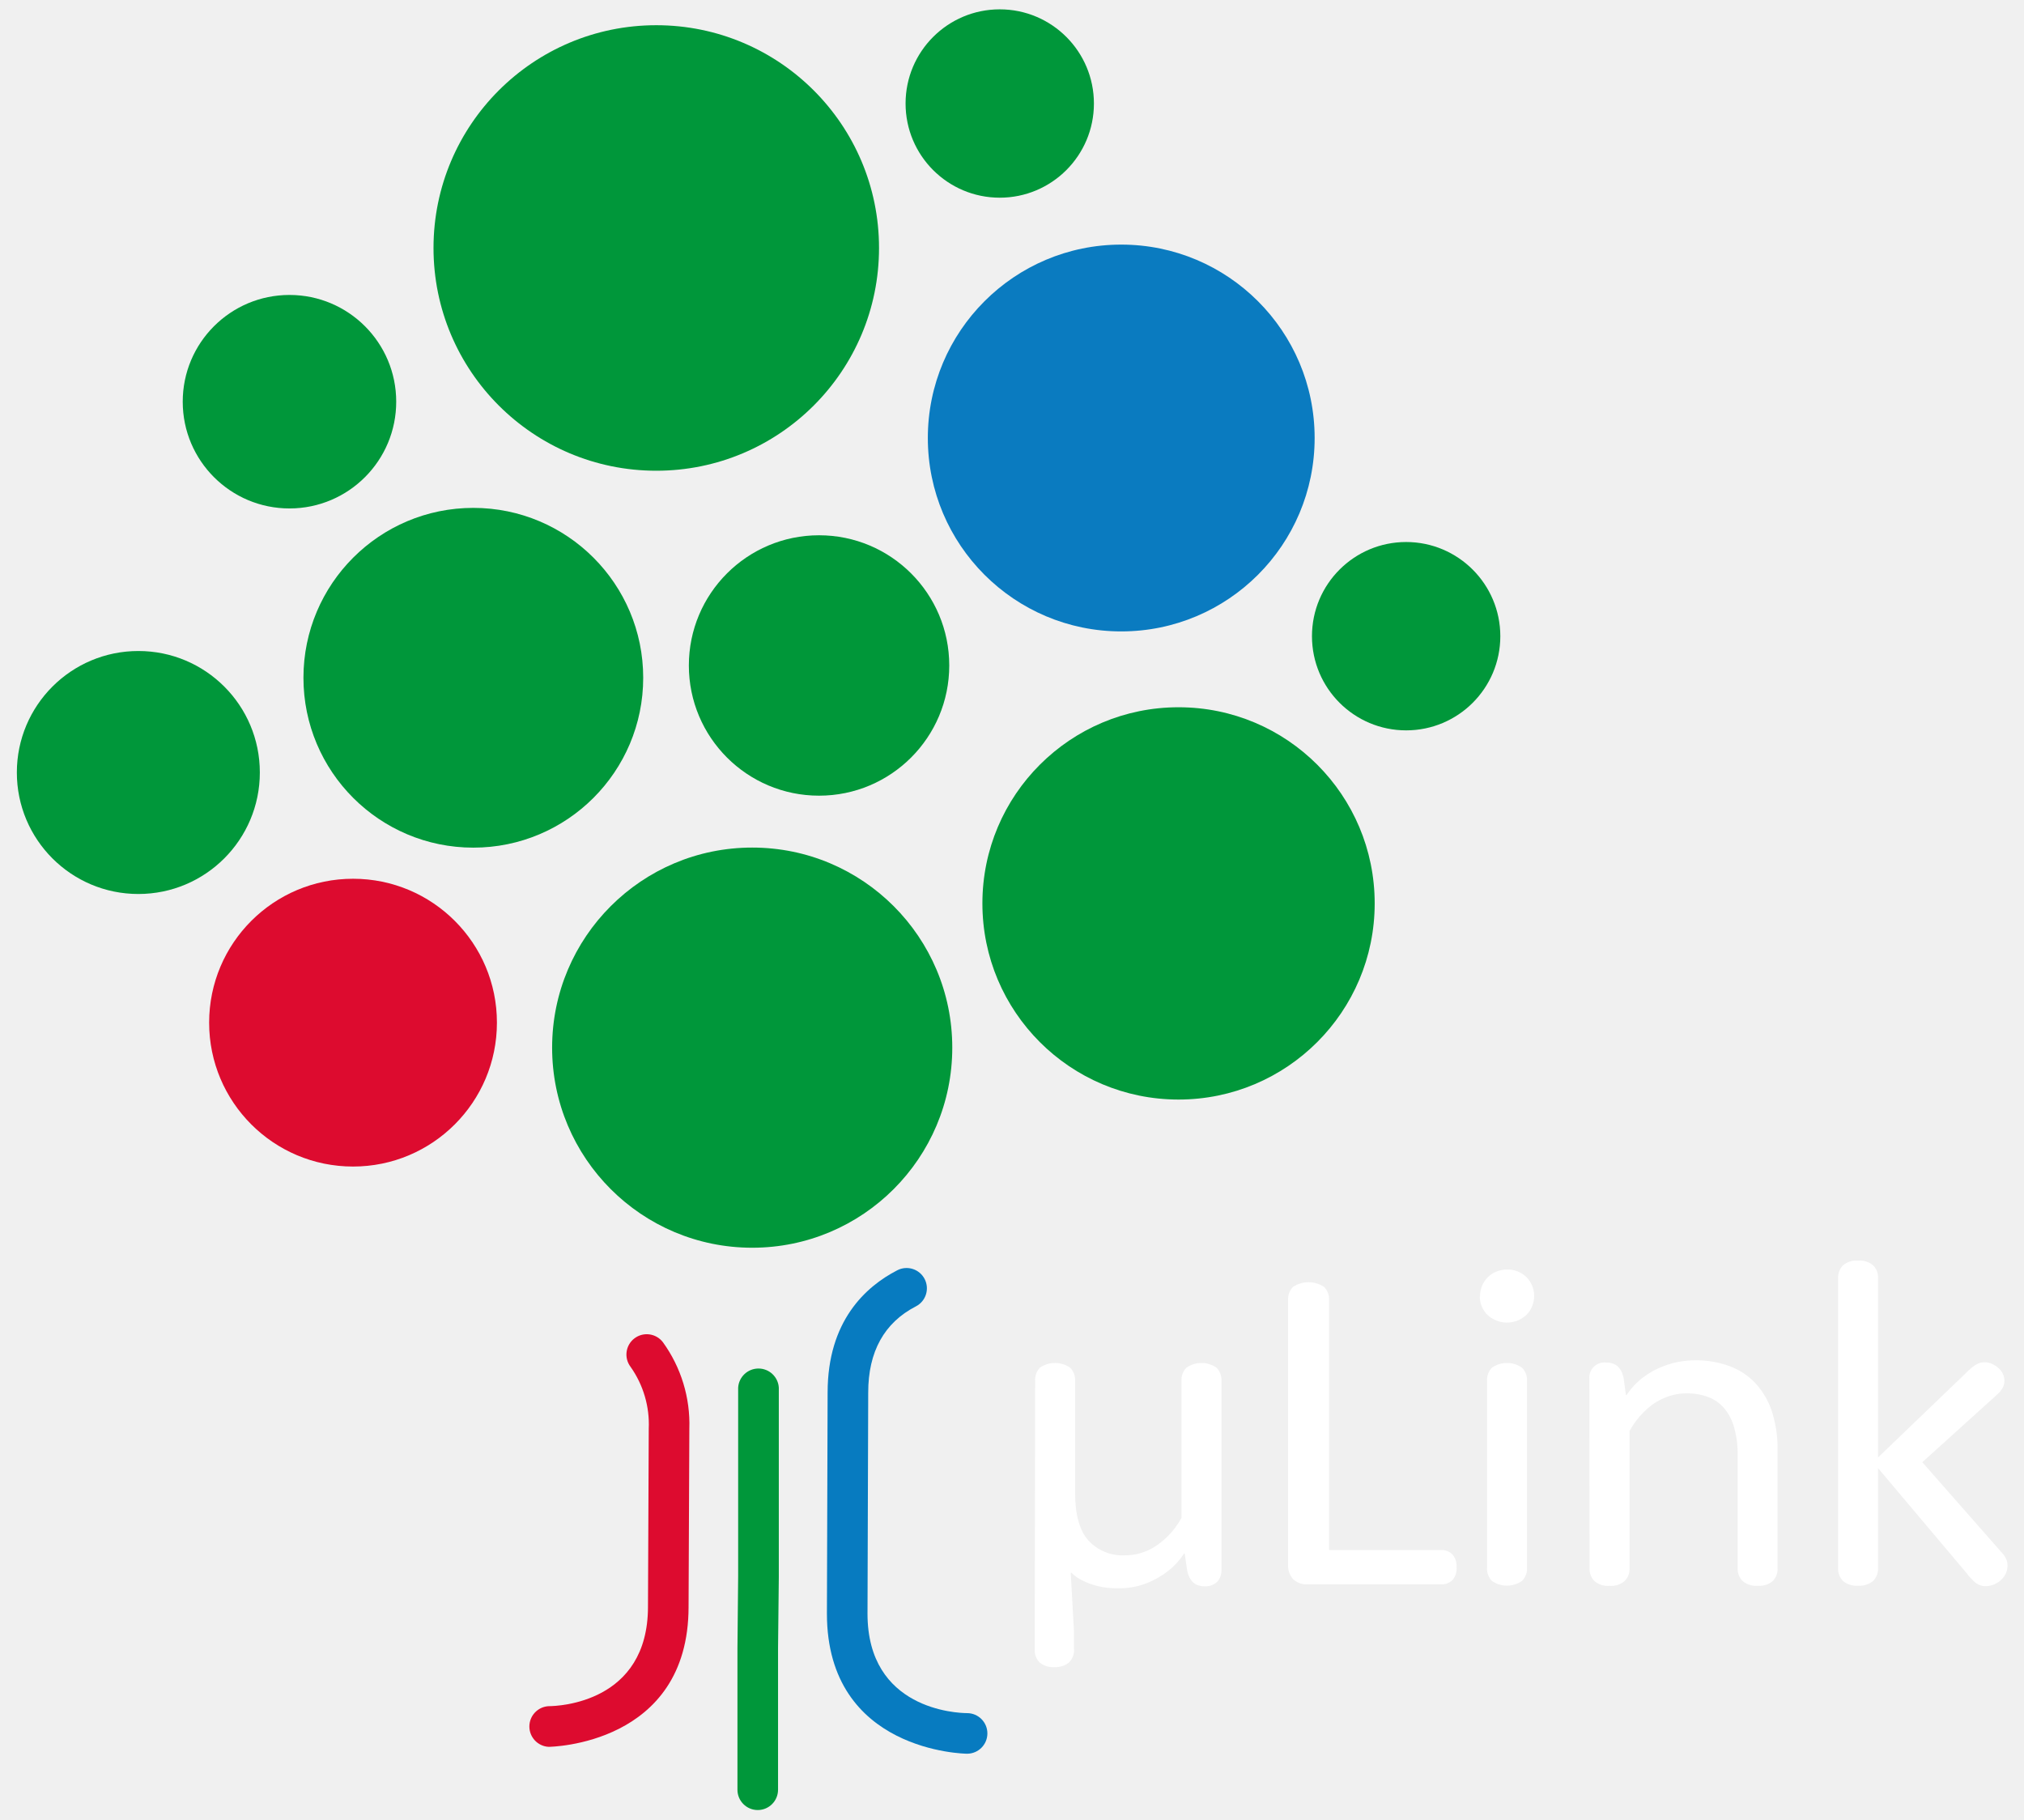
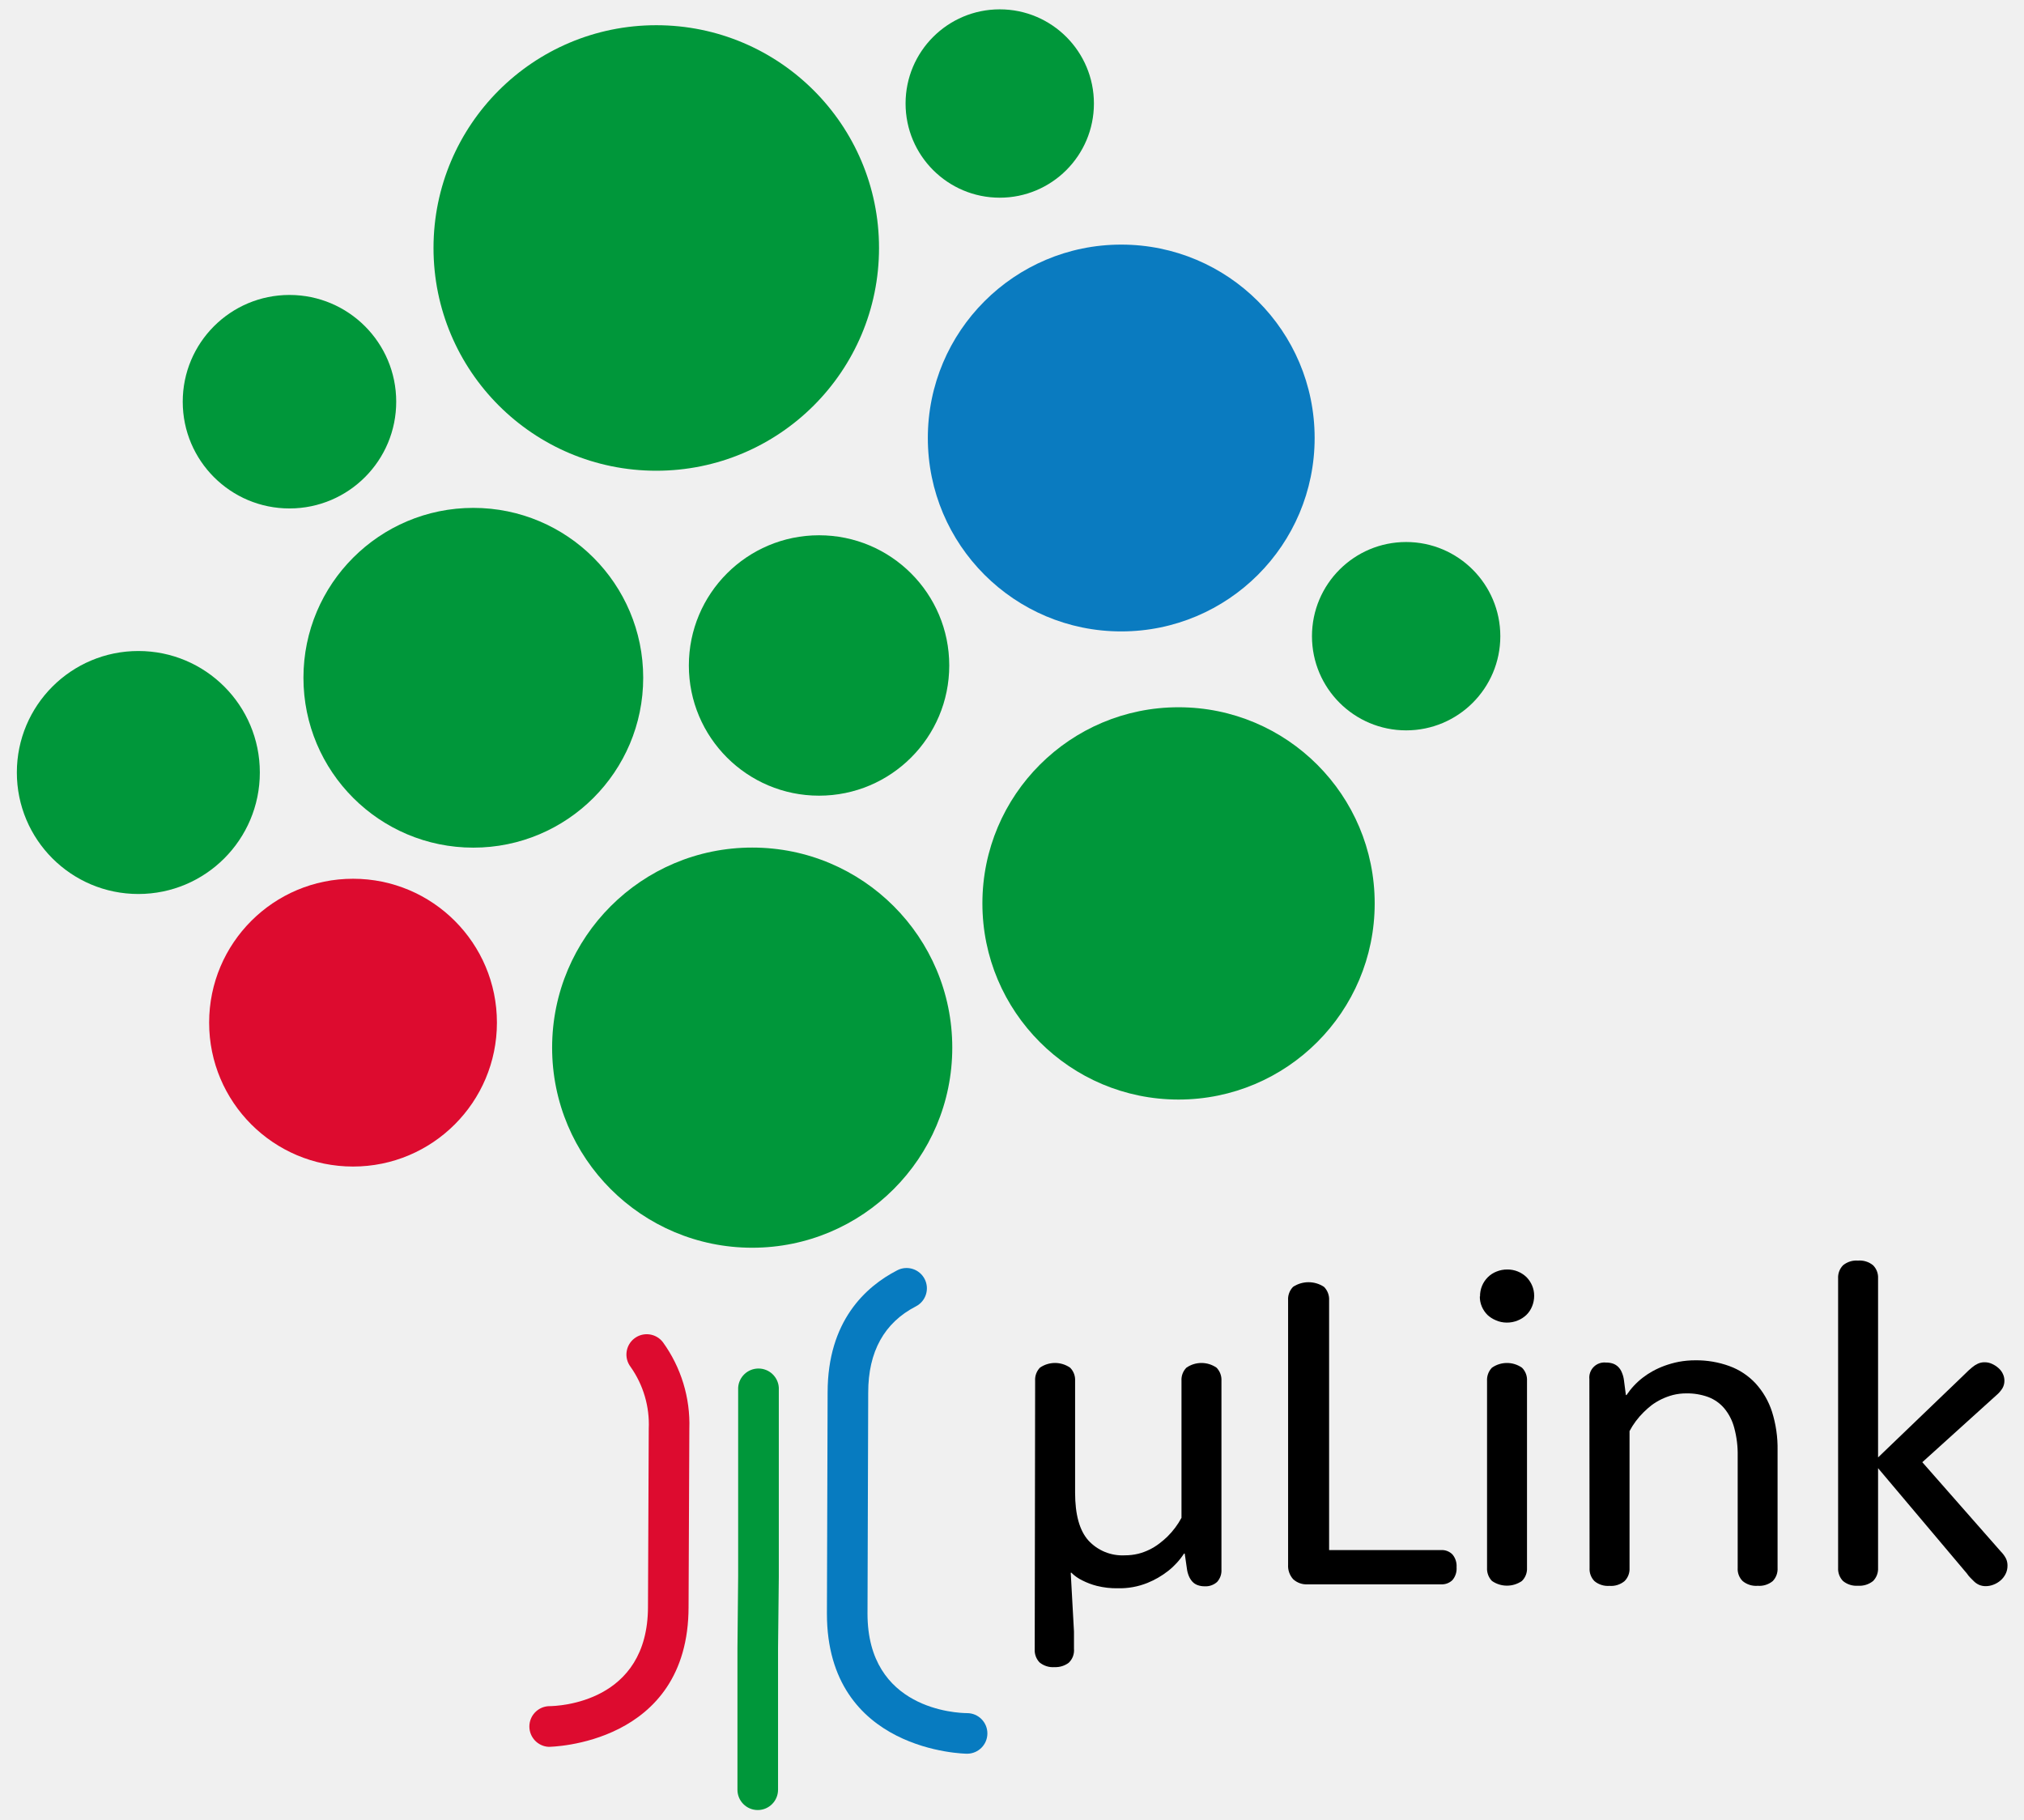
<svg xmlns="http://www.w3.org/2000/svg" id="Ebene_1" data-name="Ebene 1" viewBox="0 0 288.21 259.08">
  <defs>
    <style>
            .cls-1{fill:#00973a;}.cls-2{fill:#0a7bc0;}.cls-3{fill:#dd0b2f;}
-             .cls-4{fill:#009739;}.cls-5{fill:#077bc0;}.cls-6{fill:#fff;}
+             .cls-4{fill:#009739;}.cls-5{fill:#077bc0;}.cls-6{fill:#000;}
        </style>
  </defs>
  <path class="cls-1" d="M135.6,149.18a28.49,28.49,0,1,1-28.48-28.49,28.48,28.48,0,0,1,28.48,28.49" />
  <path class="cls-1" d="M91.59,96.51A24.19,24.19,0,1,1,67.4,72.32,24.19,24.19,0,0,1,91.59,96.51" />
  <path class="cls-2" d="M187.2,62.36a27.54,27.54,0,1,1-27.54-27.53A27.54,27.54,0,0,1,187.2,62.36" />
  <path class="cls-3" d="M70.76,145.62a20.49,20.49,0,1,1-20.48-20.49,20.48,20.48,0,0,1,20.48,20.49" />
  <path class="cls-1" d="M125.17,35.31A31.72,31.72,0,1,1,93.45,3.59a31.72,31.72,0,0,1,31.72,31.72" />
  <path class="cls-1" d="M195.75,128.64a27.93,27.93,0,1,1-27.92-27.93,27.92,27.92,0,0,1,27.92,27.93" />
  <path class="cls-4" d="M135.17,94.76a18.54,18.54,0,1,1-18.54-18.54,18.54,18.54,0,0,1,18.54,18.54" />
  <path class="cls-1" d="M213.64,90.59a13.41,13.41,0,1,1-13.41-13.41,13.42,13.42,0,0,1,13.41,13.41" />
  <path class="cls-1" d="M155.77,14.75A13.41,13.41,0,1,1,142.36,1.33a13.41,13.41,0,0,1,13.41,13.42" />
  <path class="cls-1" d="M56.42,57.16A15.2,15.2,0,1,1,41.22,42a15.2,15.2,0,0,1,15.2,15.21" />
  <path class="cls-1" d="M37,110a17.3,17.3,0,1,1-17.29-17.3A17.29,17.29,0,0,1,37,110" />
  <path class="cls-1" d="M107.9,257.74a2.89,2.89,0,0,1-2.89-2.89V234.71l.1-10.23V197.6a2.9,2.9,0,0,1,5.79,0v26.91l-.11,10.23v20.11a2.89,2.89,0,0,1-2.89,2.89" />
  <path class="cls-3" d="M78.11,248.74a2.9,2.9,0,0,1,0-5.79c1.44,0,14.16-.5,14.16-14.16l.11-25.35a14.18,14.18,0,0,0-2.59-8.81,2.89,2.89,0,1,1,4.61-3.5,19.89,19.89,0,0,1,3.76,12.32l-.11,25.35c0,19.71-19.74,19.94-19.94,19.94" />
  <path class="cls-5" d="M137.7,249.72c-.2,0-19.95-.23-19.95-19.95l.1-31.49c0-10.16,5.4-15.07,9.92-17.4a2.89,2.89,0,1,1,2.65,5.14c-4.5,2.32-6.79,6.44-6.79,12.27l-.1,31.49c0,13.66,12.73,14.15,14.18,14.16a2.89,2.89,0,0,1,0,5.78" />
  <path class="cls-6" d="M147.4,196.63a2.48,2.48,0,0,1,.68-1.88,3.78,3.78,0,0,1,4.3,0,2.46,2.46,0,0,1,.71,1.88v15.91c0,3.11.62,5.38,1.88,6.8a6.58,6.58,0,0,0,5.21,2.13,8,8,0,0,0,1.89-.22,8.31,8.31,0,0,0,3-1.45,12.87,12.87,0,0,0,1.17-1,11.3,11.3,0,0,0,2-2.67V196.63a2.45,2.45,0,0,1,.7-1.88,3.77,3.77,0,0,1,4.29,0,2.49,2.49,0,0,1,.7,1.88v26.86a2.41,2.41,0,0,1-.62,1.77,2.44,2.44,0,0,1-1.78.62,2.78,2.78,0,0,1-1-.17,1.86,1.86,0,0,1-.73-.48,2.75,2.75,0,0,1-.5-.78,4,4,0,0,1-.29-1.09l-.31-2.14h-.1a10.24,10.24,0,0,1-2.27,2.48,12.24,12.24,0,0,1-2.94,1.7,10.62,10.62,0,0,1-4.21.76,11.47,11.47,0,0,1-3-.34,10,10,0,0,1-2.07-.78,5.83,5.83,0,0,1-1.58-1.12l-.06.06.46,8.34c0,.23,0,.45,0,.67s0,.43,0,.64v1.15a2.43,2.43,0,0,1-.76,2,3.15,3.15,0,0,1-2,.61,3,3,0,0,1-2.14-.67,2.5,2.5,0,0,1-.69-1.88Z" />
  <path class="cls-6" d="M205.21,220.72a2.12,2.12,0,0,1,1.61.62,2.55,2.55,0,0,1,.59,1.83,2.52,2.52,0,0,1-.59,1.83,2.15,2.15,0,0,1-1.61.6h-19a2.8,2.8,0,0,1-2.07-.73,2.83,2.83,0,0,1-.72-2.07V185.16a2.5,2.5,0,0,1,.71-1.92,4,4,0,0,1,4.4,0,2.51,2.51,0,0,1,.73,1.92v35.56Z" />
  <path class="cls-6" d="M211.75,196.63a2.49,2.49,0,0,1,.7-1.88,3.74,3.74,0,0,1,4.27,0,2.43,2.43,0,0,1,.72,1.88v26.61a2.44,2.44,0,0,1-.72,1.88,3.74,3.74,0,0,1-4.27,0,2.5,2.5,0,0,1-.7-1.88Zm-1-12a3.84,3.84,0,0,1,.29-1.54,3.78,3.78,0,0,1,.81-1.21,3.61,3.61,0,0,1,1.23-.81,4,4,0,0,1,1.58-.3,3.88,3.88,0,0,1,2.71,1.09,3.88,3.88,0,0,1,.79,1.18,3.63,3.63,0,0,1,.3,1.46,3.94,3.94,0,0,1-.3,1.53,3.53,3.53,0,0,1-.81,1.21,3.88,3.88,0,0,1-1.23.79,4,4,0,0,1-1.58.3A3.8,3.8,0,0,1,213,188a4,4,0,0,1-1.2-.77,3.83,3.83,0,0,1-.79-1.17,3.63,3.63,0,0,1-.29-1.46" />
  <path class="cls-6" d="M226.32,196.38a2.15,2.15,0,0,1,2.36-2.36,3,3,0,0,1,1,.15,2,2,0,0,1,.75.47,2.3,2.3,0,0,1,.51.78,3.94,3.94,0,0,1,.3,1.08l.28,2.15h.09a10.55,10.55,0,0,1,2.33-2.49,10.84,10.84,0,0,1,1.37-.9,12.26,12.26,0,0,1,1.71-.78,13.7,13.7,0,0,1,2-.56,12.67,12.67,0,0,1,2.38-.22,13.69,13.69,0,0,1,4.88.83A9.54,9.54,0,0,1,250,197a11,11,0,0,1,2.32,4,17.28,17.28,0,0,1,.8,5.53v16.73a2.48,2.48,0,0,1-.69,1.88,3,3,0,0,1-2.13.67,3,3,0,0,1-2.15-.67,2.42,2.42,0,0,1-.71-1.88V207.32a14.32,14.32,0,0,0-.49-4,7.23,7.23,0,0,0-1.42-2.78,5.59,5.59,0,0,0-2.31-1.62,8.7,8.7,0,0,0-3.09-.51,7.75,7.75,0,0,0-1.91.23,9.22,9.22,0,0,0-1.65.61,8.84,8.84,0,0,0-1.4.85,12.64,12.64,0,0,0-1.13,1,11,11,0,0,0-2,2.68v19.49a2.43,2.43,0,0,1-.72,1.88,3,3,0,0,1-2.14.67,3,3,0,0,1-2.13-.67,2.45,2.45,0,0,1-.7-1.88Z" />
  <path class="cls-6" d="M279.62,195.82l.68-.66.53-.46a3.55,3.55,0,0,1,.79-.51,2.21,2.21,0,0,1,1-.21,2.42,2.42,0,0,1,1.06.24,3.59,3.59,0,0,1,.9.59,2.44,2.44,0,0,1,.62.82,2.22,2.22,0,0,1,.22,1,2.07,2.07,0,0,1-.28,1.05,4.14,4.14,0,0,1-.87,1l-10.54,9.53,11.19,12.73a3.91,3.91,0,0,1,.73,1,2.3,2.3,0,0,1,.21,1,2.56,2.56,0,0,1-.27,1.18,3,3,0,0,1-.71.92,3.34,3.34,0,0,1-1,.6,3,3,0,0,1-1.12.22,2.37,2.37,0,0,1-.93-.18,2.49,2.49,0,0,1-.81-.57q-.25-.24-.45-.45a4,4,0,0,1-.49-.6l-12.65-15v14.19a2.49,2.49,0,0,1-.71,1.88,3.09,3.09,0,0,1-2.15.67,3,3,0,0,1-2.13-.67,2.49,2.49,0,0,1-.7-1.88V182.05a2.49,2.49,0,0,1,.7-1.88,3,3,0,0,1,2.13-.67,3,3,0,0,1,2.15.67,2.45,2.45,0,0,1,.71,1.87v25.49Z" />
</svg>
